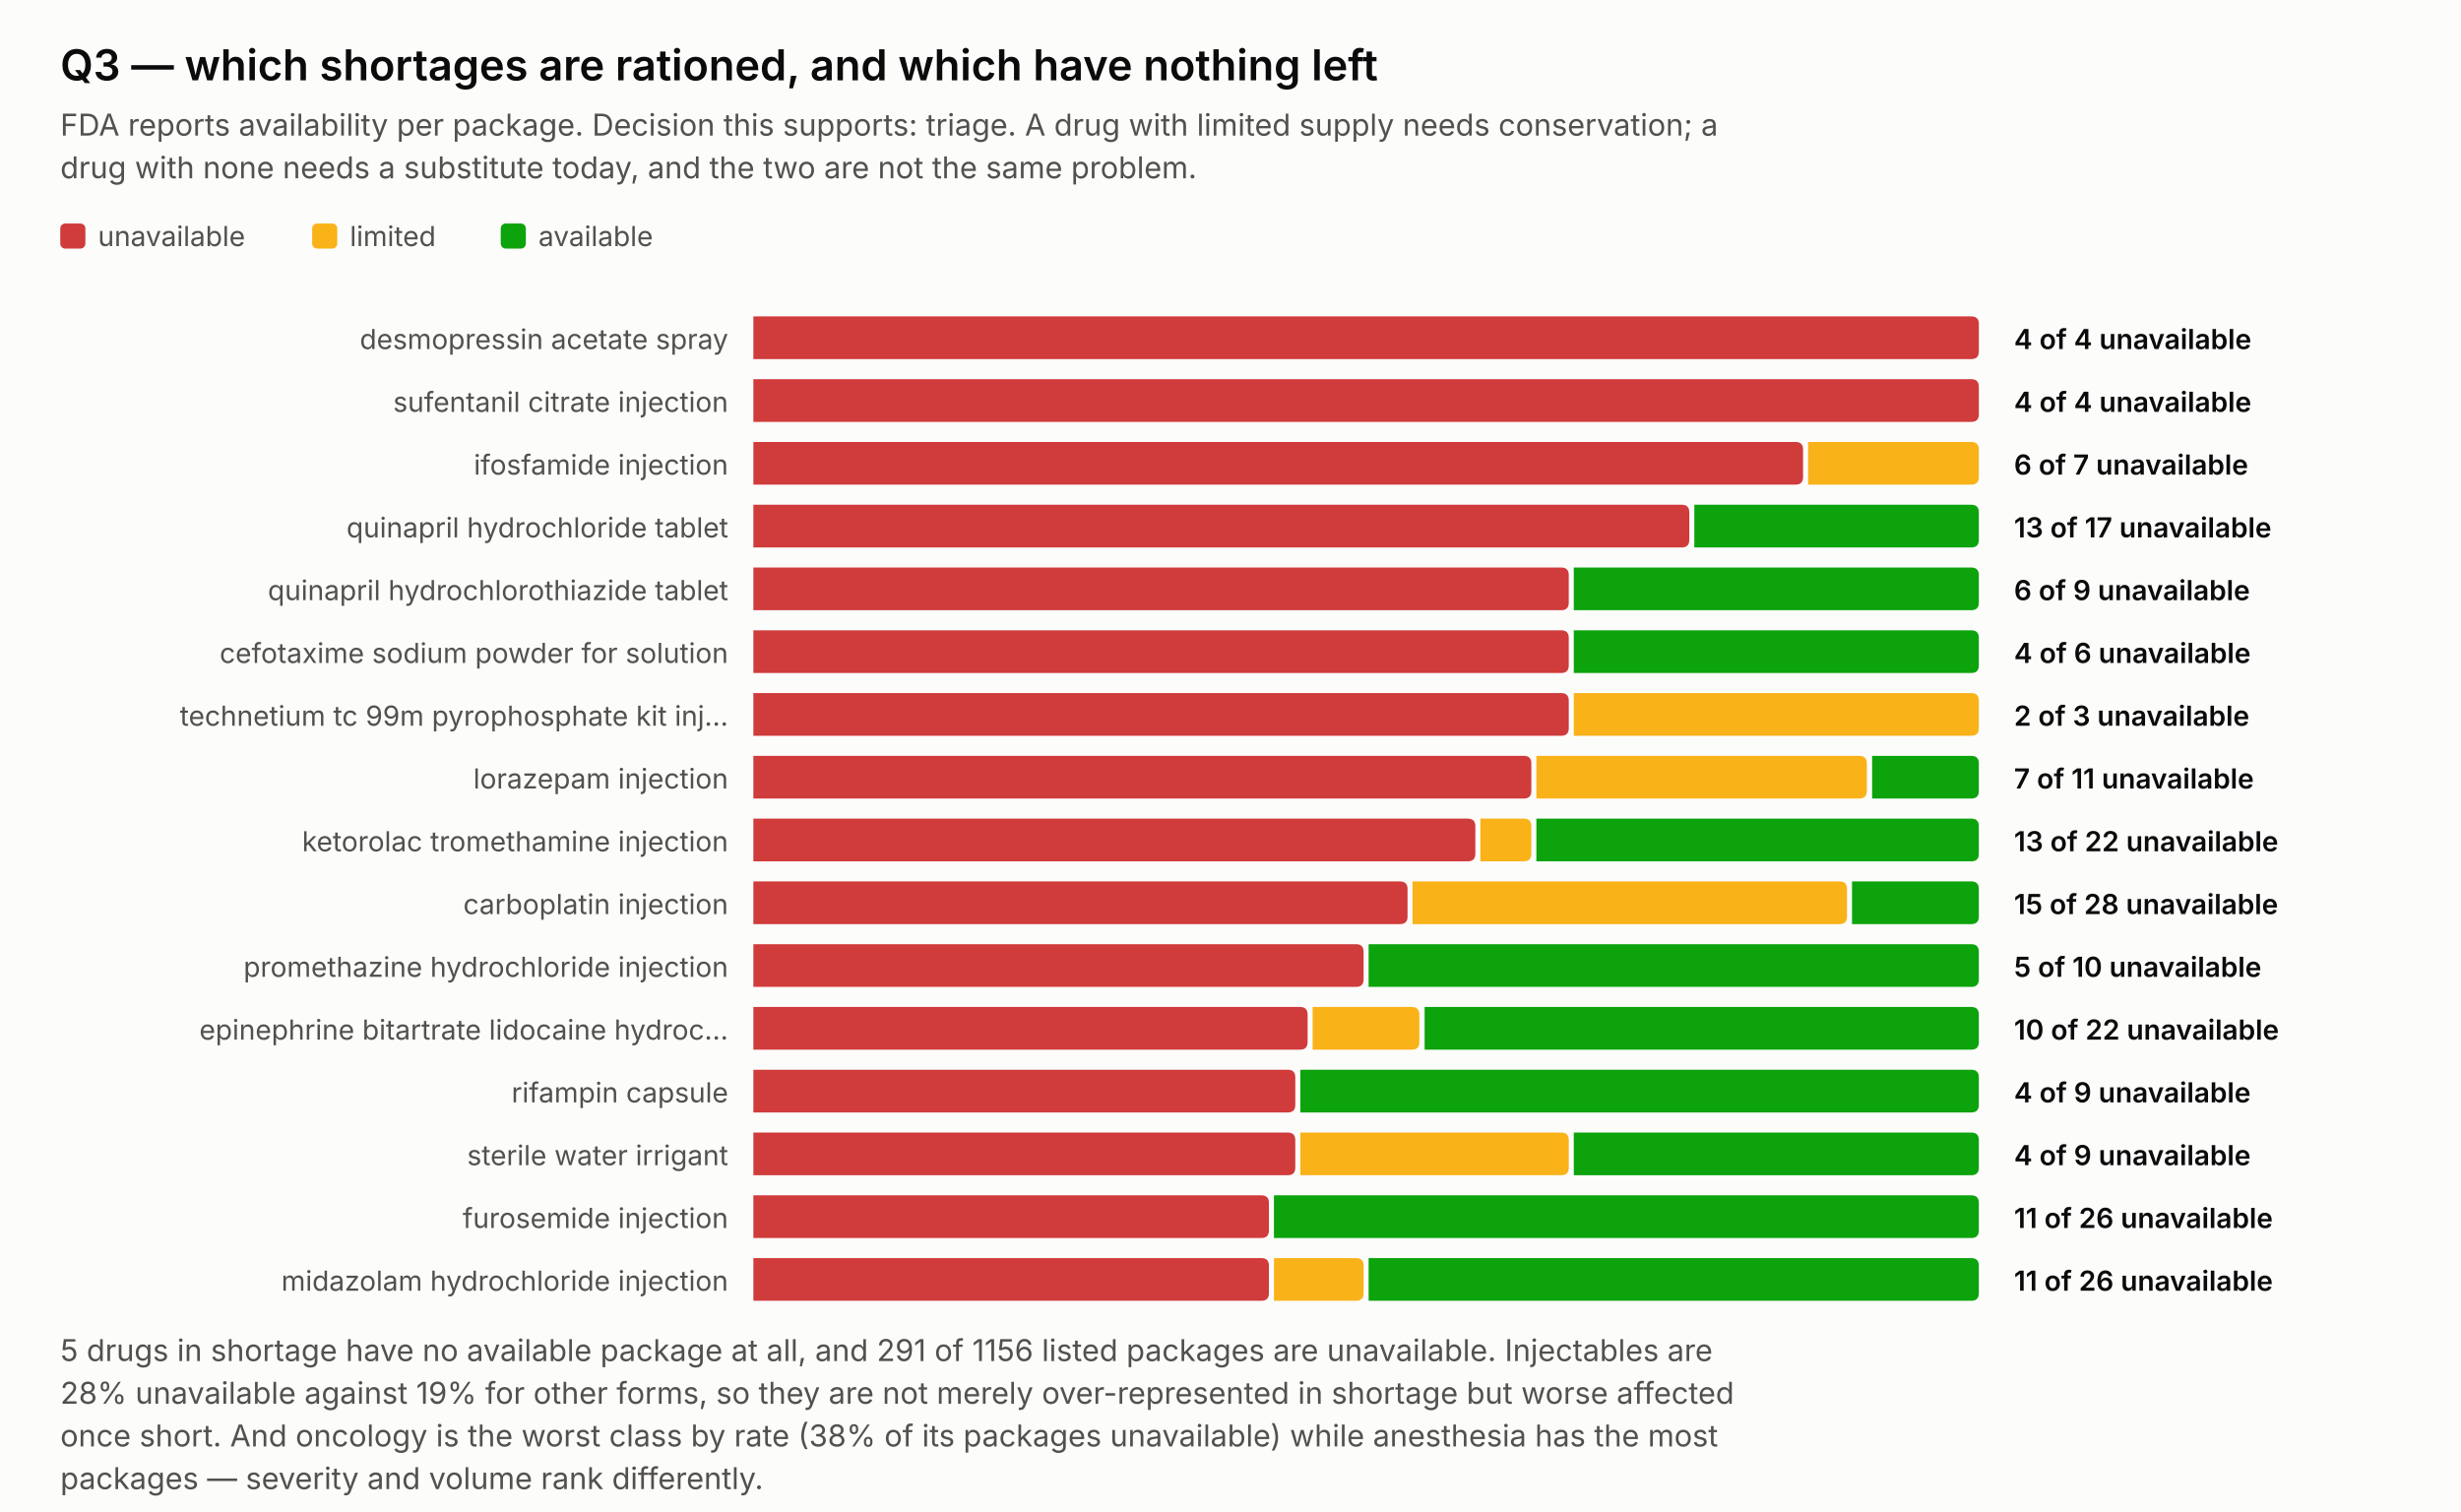
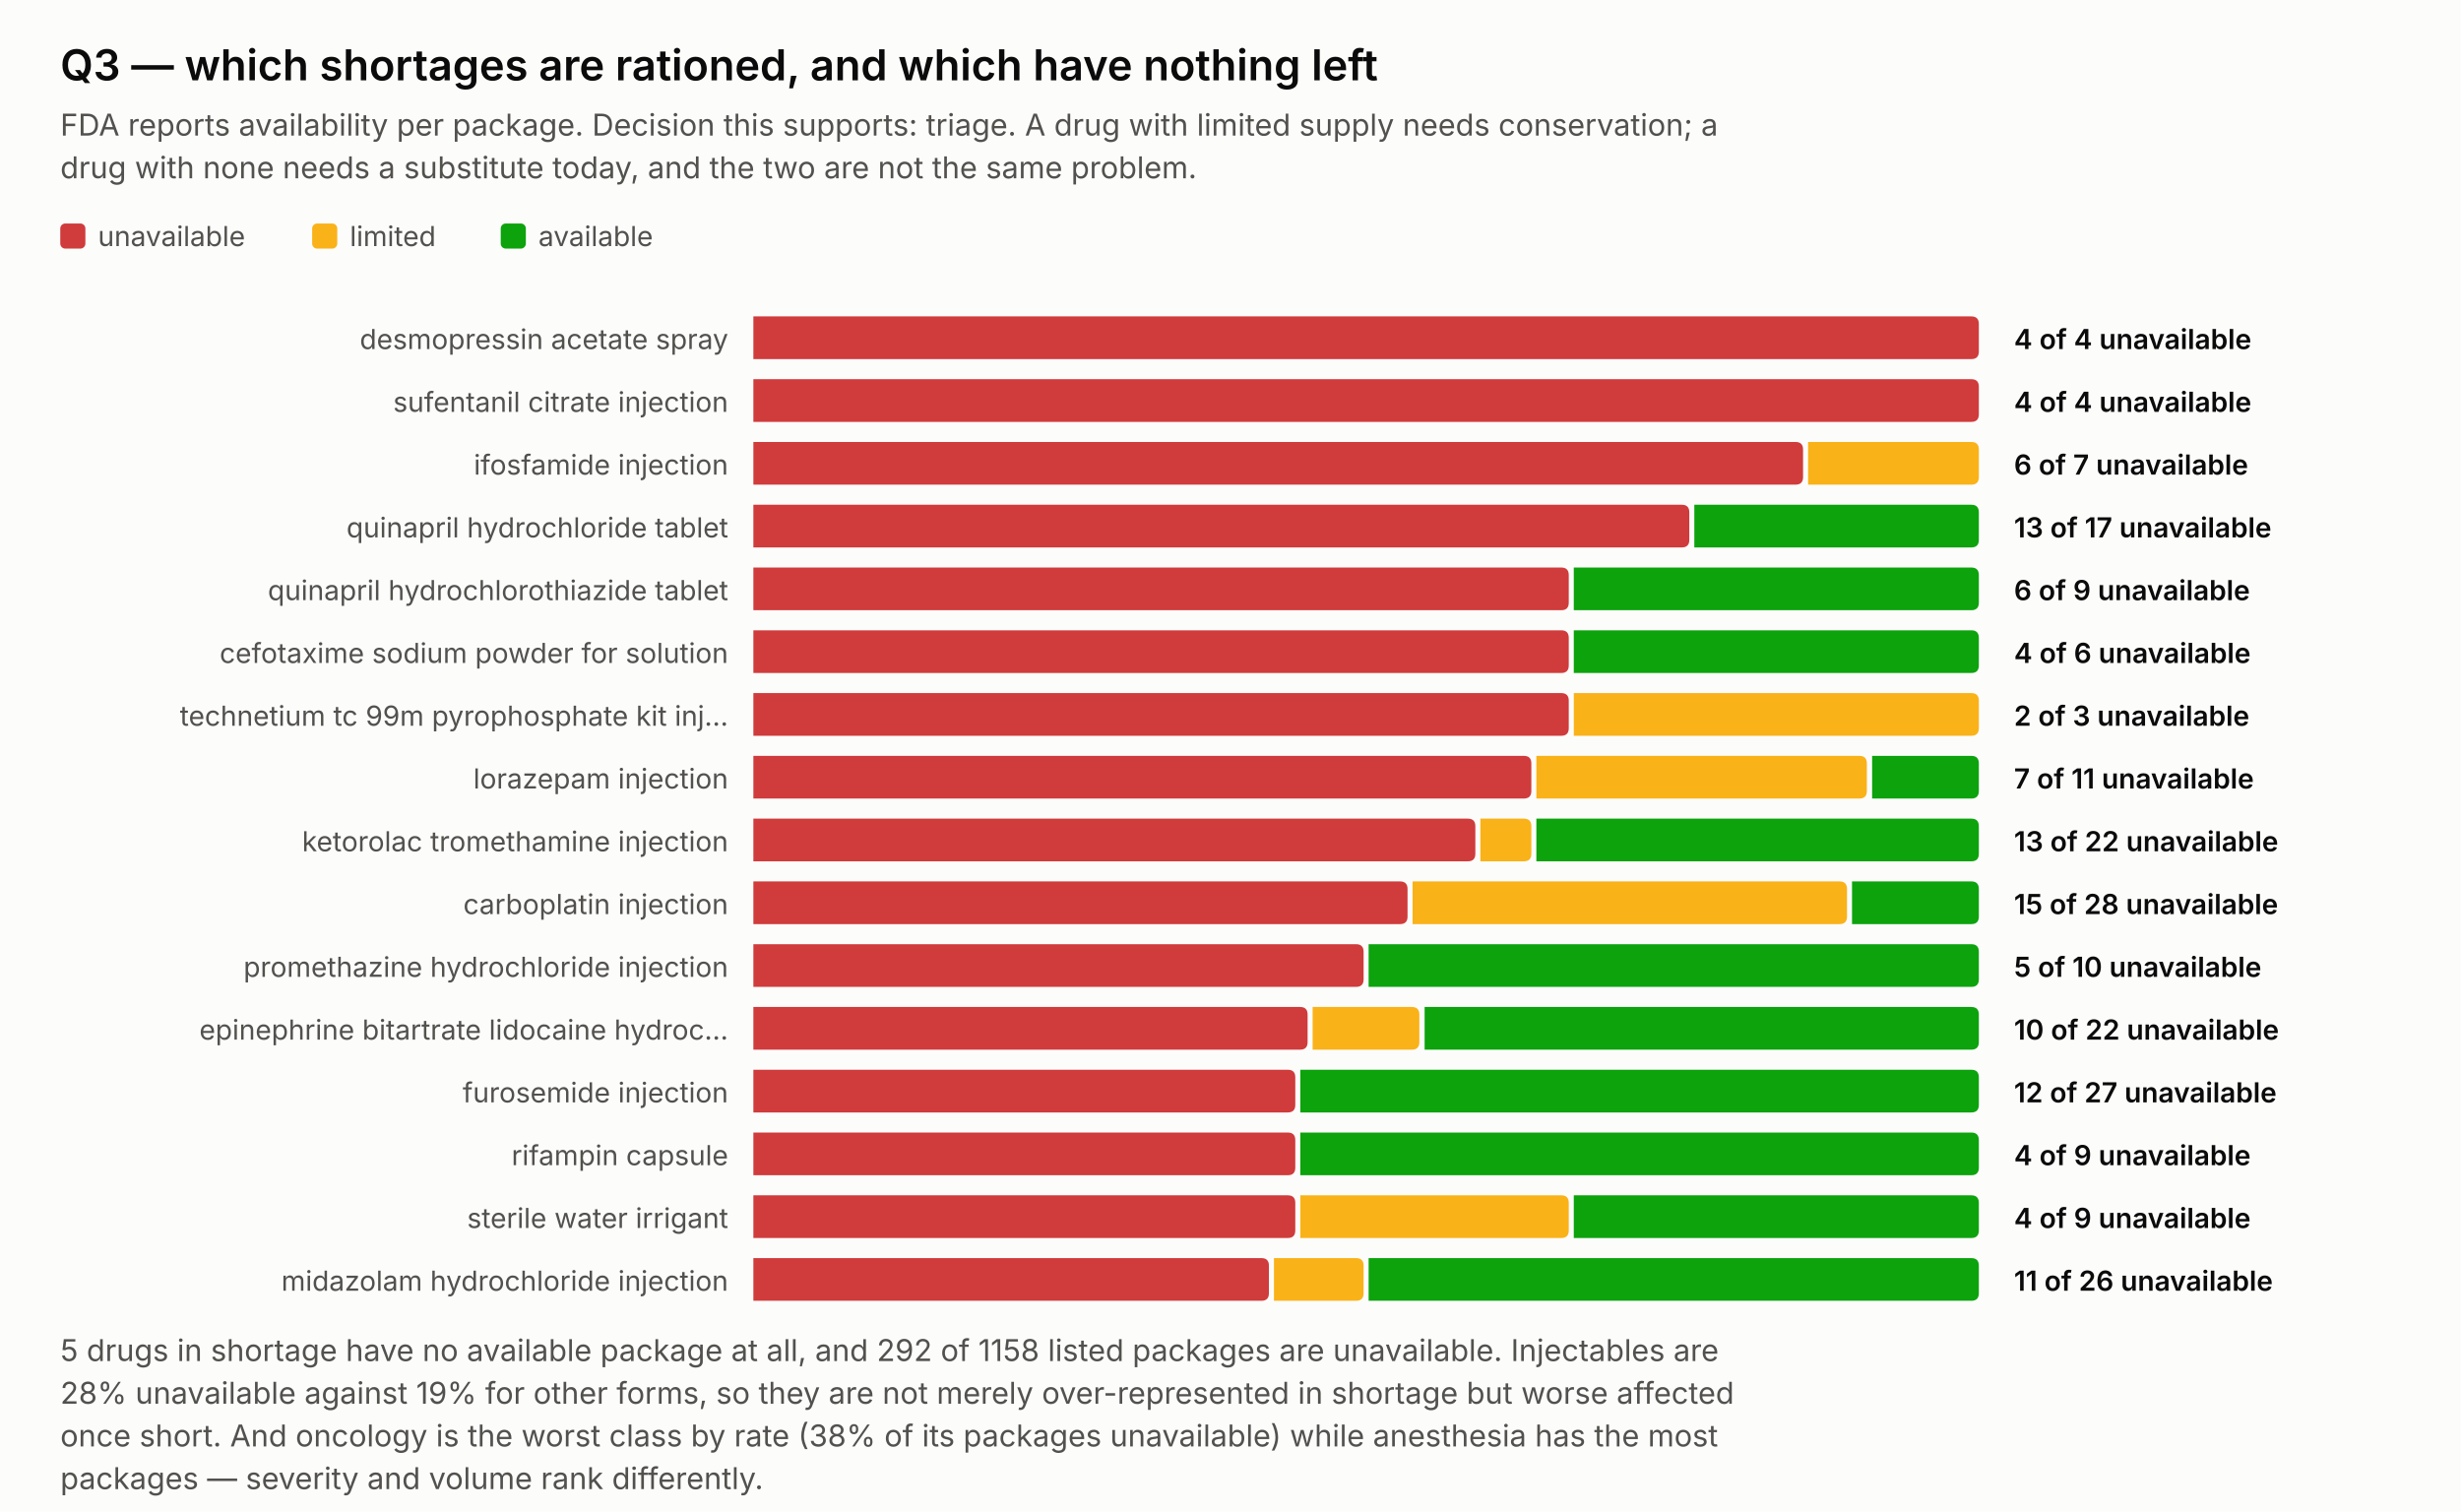
<svg xmlns="http://www.w3.org/2000/svg" width="980.0" height="602.0" viewBox="0 0 980.0 602.0" role="img" aria-label="Availability of drugs in shortage">
  <rect width="980.0" height="602.0" fill="#fcfcfb" />
  <text x="24.0" y="32.0" font-family="system-ui, -apple-system, &quot;Segoe UI&quot;, sans-serif" font-size="17" fill="#0b0b0b" text-anchor="start" font-weight="600" style="">Q3 — which shortages are rationed, and which have nothing left</text>
  <text x="24.0" y="54.0" font-family="system-ui, -apple-system, &quot;Segoe UI&quot;, sans-serif" font-size="12" fill="#52514e" text-anchor="start" font-weight="normal" style="">FDA reports availability per package. Decision this supports: triage. A drug with limited supply needs conservation; a</text>
  <text x="24.0" y="71.0" font-family="system-ui, -apple-system, &quot;Segoe UI&quot;, sans-serif" font-size="12" fill="#52514e" text-anchor="start" font-weight="normal" style="">drug with none needs a substitute today, and the two are not the same problem.</text>
  <rect x="24.0" y="89.0" width="10" height="10" rx="2" fill="#d03b3b" />
  <text x="39.0" y="98.0" font-family="system-ui, -apple-system, &quot;Segoe UI&quot;, sans-serif" font-size="11" fill="#52514e" text-anchor="start" font-weight="normal" style="">unavailable</text>
  <rect x="124.3" y="89.0" width="10" height="10" rx="2" fill="#fab219" />
  <text x="139.3" y="98.0" font-family="system-ui, -apple-system, &quot;Segoe UI&quot;, sans-serif" font-size="11" fill="#52514e" text-anchor="start" font-weight="normal" style="">limited</text>
  <rect x="199.4" y="89.0" width="10" height="10" rx="2" fill="#0ca30c" />
  <text x="214.4" y="98.0" font-family="system-ui, -apple-system, &quot;Segoe UI&quot;, sans-serif" font-size="11" fill="#52514e" text-anchor="start" font-weight="normal" style="">available</text>
  <path d="M300.0,126.0 h485.0 q3,0 3,3 v11.0 q0,3 -3,3 h-485.0 z" fill="#d03b3b" />
  <text x="290.0" y="139.0" font-family="system-ui, -apple-system, &quot;Segoe UI&quot;, sans-serif" font-size="11" fill="#52514e" text-anchor="end" font-weight="normal" style="">desmopressin acetate spray</text>
  <text x="802.0" y="139.0" font-family="system-ui, -apple-system, &quot;Segoe UI&quot;, sans-serif" font-size="11" fill="#0b0b0b" text-anchor="start" font-weight="600" style="font-variant-numeric: tabular-nums;">4 of 4 unavailable</text>
  <path d="M300.0,151.0 h485.0 q3,0 3,3 v11.0 q0,3 -3,3 h-485.0 z" fill="#d03b3b" />
  <text x="290.0" y="164.0" font-family="system-ui, -apple-system, &quot;Segoe UI&quot;, sans-serif" font-size="11" fill="#52514e" text-anchor="end" font-weight="normal" style="">sufentanil citrate injection</text>
  <text x="802.0" y="164.0" font-family="system-ui, -apple-system, &quot;Segoe UI&quot;, sans-serif" font-size="11" fill="#0b0b0b" text-anchor="start" font-weight="600" style="font-variant-numeric: tabular-nums;">4 of 4 unavailable</text>
  <path d="M300.0,176.0 h415.0 q3,0 3,3 v11.0 q0,3 -3,3 h-415.0 z" fill="#d03b3b" />
  <path d="M720.0,176.0 h65.0 q3,0 3,3 v11.0 q0,3 -3,3 h-65.0 z" fill="#fab219" />
  <text x="290.0" y="189.0" font-family="system-ui, -apple-system, &quot;Segoe UI&quot;, sans-serif" font-size="11" fill="#52514e" text-anchor="end" font-weight="normal" style="">ifosfamide injection</text>
  <text x="802.0" y="189.0" font-family="system-ui, -apple-system, &quot;Segoe UI&quot;, sans-serif" font-size="11" fill="#0b0b0b" text-anchor="start" font-weight="600" style="font-variant-numeric: tabular-nums;">6 of 7 unavailable</text>
  <path d="M300.0,201.0 h369.7 q3,0 3,3 v11.0 q0,3 -3,3 h-369.7 z" fill="#d03b3b" />
  <path d="M674.7,201.0 h110.3 q3,0 3,3 v11.0 q0,3 -3,3 h-110.3 z" fill="#0ca30c" />
  <text x="290.0" y="214.0" font-family="system-ui, -apple-system, &quot;Segoe UI&quot;, sans-serif" font-size="11" fill="#52514e" text-anchor="end" font-weight="normal" style="">quinapril hydrochloride tablet</text>
  <text x="802.0" y="214.0" font-family="system-ui, -apple-system, &quot;Segoe UI&quot;, sans-serif" font-size="11" fill="#0b0b0b" text-anchor="start" font-weight="600" style="font-variant-numeric: tabular-nums;">13 of 17 unavailable</text>
  <path d="M300.0,226.0 h321.7 q3,0 3,3 v11.0 q0,3 -3,3 h-321.7 z" fill="#d03b3b" />
  <path d="M626.7,226.0 h158.3 q3,0 3,3 v11.0 q0,3 -3,3 h-158.3 z" fill="#0ca30c" />
  <text x="290.0" y="239.0" font-family="system-ui, -apple-system, &quot;Segoe UI&quot;, sans-serif" font-size="11" fill="#52514e" text-anchor="end" font-weight="normal" style="">quinapril hydrochlorothiazide tablet</text>
  <text x="802.0" y="239.0" font-family="system-ui, -apple-system, &quot;Segoe UI&quot;, sans-serif" font-size="11" fill="#0b0b0b" text-anchor="start" font-weight="600" style="font-variant-numeric: tabular-nums;">6 of 9 unavailable</text>
  <path d="M300.0,251.0 h321.7 q3,0 3,3 v11.0 q0,3 -3,3 h-321.7 z" fill="#d03b3b" />
  <path d="M626.7,251.0 h158.3 q3,0 3,3 v11.0 q0,3 -3,3 h-158.3 z" fill="#0ca30c" />
  <text x="290.0" y="264.0" font-family="system-ui, -apple-system, &quot;Segoe UI&quot;, sans-serif" font-size="11" fill="#52514e" text-anchor="end" font-weight="normal" style="">cefotaxime sodium powder for solution</text>
  <text x="802.0" y="264.0" font-family="system-ui, -apple-system, &quot;Segoe UI&quot;, sans-serif" font-size="11" fill="#0b0b0b" text-anchor="start" font-weight="600" style="font-variant-numeric: tabular-nums;">4 of 6 unavailable</text>
  <path d="M300.0,276.0 h321.7 q3,0 3,3 v11.0 q0,3 -3,3 h-321.7 z" fill="#d03b3b" />
  <path d="M626.7,276.0 h158.3 q3,0 3,3 v11.0 q0,3 -3,3 h-158.3 z" fill="#fab219" />
  <text x="290.0" y="289.0" font-family="system-ui, -apple-system, &quot;Segoe UI&quot;, sans-serif" font-size="11" fill="#52514e" text-anchor="end" font-weight="normal" style="">technetium tc 99m pyrophosphate kit inj…</text>
  <text x="802.0" y="289.0" font-family="system-ui, -apple-system, &quot;Segoe UI&quot;, sans-serif" font-size="11" fill="#0b0b0b" text-anchor="start" font-weight="600" style="font-variant-numeric: tabular-nums;">2 of 3 unavailable</text>
  <path d="M300.0,301.0 h306.8 q3,0 3,3 v11.0 q0,3 -3,3 h-306.8 z" fill="#d03b3b" />
  <path d="M611.8,301.0 h128.6 q3,0 3,3 v11.0 q0,3 -3,3 h-128.6 z" fill="#fab219" />
  <path d="M745.5,301.0 h39.5 q3,0 3,3 v11.0 q0,3 -3,3 h-39.5 z" fill="#0ca30c" />
  <text x="290.0" y="314.0" font-family="system-ui, -apple-system, &quot;Segoe UI&quot;, sans-serif" font-size="11" fill="#52514e" text-anchor="end" font-weight="normal" style="">lorazepam injection</text>
  <text x="802.0" y="314.0" font-family="system-ui, -apple-system, &quot;Segoe UI&quot;, sans-serif" font-size="11" fill="#0b0b0b" text-anchor="start" font-weight="600" style="font-variant-numeric: tabular-nums;">7 of 11 unavailable</text>
  <path d="M300.0,326.0 h284.5 q3,0 3,3 v11.0 q0,3 -3,3 h-284.5 z" fill="#d03b3b" />
  <path d="M589.5,326.0 h17.3 q3,0 3,3 v11.0 q0,3 -3,3 h-17.3 z" fill="#fab219" />
  <path d="M611.8,326.0 h173.2 q3,0 3,3 v11.0 q0,3 -3,3 h-173.2 z" fill="#0ca30c" />
  <text x="290.0" y="339.0" font-family="system-ui, -apple-system, &quot;Segoe UI&quot;, sans-serif" font-size="11" fill="#52514e" text-anchor="end" font-weight="normal" style="">ketorolac tromethamine injection</text>
  <text x="802.0" y="339.0" font-family="system-ui, -apple-system, &quot;Segoe UI&quot;, sans-serif" font-size="11" fill="#0b0b0b" text-anchor="start" font-weight="600" style="font-variant-numeric: tabular-nums;">13 of 22 unavailable</text>
  <path d="M300.0,351.0 h257.5 q3,0 3,3 v11.0 q0,3 -3,3 h-257.5 z" fill="#d03b3b" />
  <path d="M562.5,351.0 h170.0 q3,0 3,3 v11.0 q0,3 -3,3 h-170.0 z" fill="#fab219" />
  <path d="M737.5,351.0 h47.5 q3,0 3,3 v11.0 q0,3 -3,3 h-47.5 z" fill="#0ca30c" />
  <text x="290.0" y="364.0" font-family="system-ui, -apple-system, &quot;Segoe UI&quot;, sans-serif" font-size="11" fill="#52514e" text-anchor="end" font-weight="normal" style="">carboplatin injection</text>
  <text x="802.0" y="364.0" font-family="system-ui, -apple-system, &quot;Segoe UI&quot;, sans-serif" font-size="11" fill="#0b0b0b" text-anchor="start" font-weight="600" style="font-variant-numeric: tabular-nums;">15 of 28 unavailable</text>
  <path d="M300.0,376.0 h240.0 q3,0 3,3 v11.0 q0,3 -3,3 h-240.0 z" fill="#d03b3b" />
  <path d="M545.0,376.0 h240.0 q3,0 3,3 v11.0 q0,3 -3,3 h-240.0 z" fill="#0ca30c" />
  <text x="290.0" y="389.0" font-family="system-ui, -apple-system, &quot;Segoe UI&quot;, sans-serif" font-size="11" fill="#52514e" text-anchor="end" font-weight="normal" style="">promethazine hydrochloride injection</text>
  <text x="802.0" y="389.0" font-family="system-ui, -apple-system, &quot;Segoe UI&quot;, sans-serif" font-size="11" fill="#0b0b0b" text-anchor="start" font-weight="600" style="font-variant-numeric: tabular-nums;">5 of 10 unavailable</text>
  <path d="M300.0,401.0 h217.7 q3,0 3,3 v11.0 q0,3 -3,3 h-217.7 z" fill="#d03b3b" />
  <path d="M522.7,401.0 h39.5 q3,0 3,3 v11.0 q0,3 -3,3 h-39.5 z" fill="#fab219" />
  <path d="M567.3,401.0 h217.7 q3,0 3,3 v11.0 q0,3 -3,3 h-217.7 z" fill="#0ca30c" />
  <text x="290.0" y="414.0" font-family="system-ui, -apple-system, &quot;Segoe UI&quot;, sans-serif" font-size="11" fill="#52514e" text-anchor="end" font-weight="normal" style="">epinephrine bitartrate lidocaine hydroc…</text>
  <text x="802.0" y="414.0" font-family="system-ui, -apple-system, &quot;Segoe UI&quot;, sans-serif" font-size="11" fill="#0b0b0b" text-anchor="start" font-weight="600" style="font-variant-numeric: tabular-nums;">10 of 22 unavailable</text>
  <path d="M300.0,426.0 h212.8 q3,0 3,3 v11.0 q0,3 -3,3 h-212.8 z" fill="#d03b3b" />
  <path d="M517.8,426.0 h267.2 q3,0 3,3 v11.0 q0,3 -3,3 h-267.2 z" fill="#0ca30c" />
-   <text x="290.0" y="439.0" font-family="system-ui, -apple-system, &quot;Segoe UI&quot;, sans-serif" font-size="11" fill="#52514e" text-anchor="end" font-weight="normal" style="">rifampin capsule</text>
-   <text x="802.0" y="439.0" font-family="system-ui, -apple-system, &quot;Segoe UI&quot;, sans-serif" font-size="11" fill="#0b0b0b" text-anchor="start" font-weight="600" style="font-variant-numeric: tabular-nums;">4 of 9 unavailable</text>
+   <text x="290.0" y="439.0" font-family="system-ui, -apple-system, &quot;Segoe UI&quot;, sans-serif" font-size="11" fill="#52514e" text-anchor="end" font-weight="normal" style="">furosemide injection</text>
+   <text x="802.0" y="439.0" font-family="system-ui, -apple-system, &quot;Segoe UI&quot;, sans-serif" font-size="11" fill="#0b0b0b" text-anchor="start" font-weight="600" style="font-variant-numeric: tabular-nums;">12 of 27 unavailable</text>
  <path d="M300.0,451.0 h212.8 q3,0 3,3 v11.0 q0,3 -3,3 h-212.8 z" fill="#d03b3b" />
-   <path d="M517.8,451.0 h103.9 q3,0 3,3 v11.0 q0,3 -3,3 h-103.9 z" fill="#fab219" />
-   <path d="M626.7,451.0 h158.3 q3,0 3,3 v11.0 q0,3 -3,3 h-158.3 z" fill="#0ca30c" />
-   <text x="290.0" y="464.0" font-family="system-ui, -apple-system, &quot;Segoe UI&quot;, sans-serif" font-size="11" fill="#52514e" text-anchor="end" font-weight="normal" style="">sterile water irrigant</text>
+   <path d="M517.8,451.0 h267.2 q3,0 3,3 v11.0 q0,3 -3,3 h-267.2 z" fill="#0ca30c" />
+   <text x="290.0" y="464.0" font-family="system-ui, -apple-system, &quot;Segoe UI&quot;, sans-serif" font-size="11" fill="#52514e" text-anchor="end" font-weight="normal" style="">rifampin capsule</text>
  <text x="802.0" y="464.0" font-family="system-ui, -apple-system, &quot;Segoe UI&quot;, sans-serif" font-size="11" fill="#0b0b0b" text-anchor="start" font-weight="600" style="font-variant-numeric: tabular-nums;">4 of 9 unavailable</text>
-   <path d="M300.0,476.0 h202.3 q3,0 3,3 v11.0 q0,3 -3,3 h-202.3 z" fill="#d03b3b" />
-   <path d="M507.3,476.0 h277.7 q3,0 3,3 v11.0 q0,3 -3,3 h-277.7 z" fill="#0ca30c" />
-   <text x="290.0" y="489.0" font-family="system-ui, -apple-system, &quot;Segoe UI&quot;, sans-serif" font-size="11" fill="#52514e" text-anchor="end" font-weight="normal" style="">furosemide injection</text>
-   <text x="802.0" y="489.0" font-family="system-ui, -apple-system, &quot;Segoe UI&quot;, sans-serif" font-size="11" fill="#0b0b0b" text-anchor="start" font-weight="600" style="font-variant-numeric: tabular-nums;">11 of 26 unavailable</text>
+   <path d="M300.0,476.0 h212.8 q3,0 3,3 v11.0 q0,3 -3,3 h-212.8 z" fill="#d03b3b" />
+   <path d="M517.8,476.0 h103.9 q3,0 3,3 v11.0 q0,3 -3,3 h-103.9 z" fill="#fab219" />
+   <path d="M626.7,476.0 h158.3 q3,0 3,3 v11.0 q0,3 -3,3 h-158.3 z" fill="#0ca30c" />
+   <text x="290.0" y="489.0" font-family="system-ui, -apple-system, &quot;Segoe UI&quot;, sans-serif" font-size="11" fill="#52514e" text-anchor="end" font-weight="normal" style="">sterile water irrigant</text>
+   <text x="802.0" y="489.0" font-family="system-ui, -apple-system, &quot;Segoe UI&quot;, sans-serif" font-size="11" fill="#0b0b0b" text-anchor="start" font-weight="600" style="font-variant-numeric: tabular-nums;">4 of 9 unavailable</text>
  <path d="M300.0,501.0 h202.3 q3,0 3,3 v11.0 q0,3 -3,3 h-202.3 z" fill="#d03b3b" />
  <path d="M507.3,501.0 h32.7 q3,0 3,3 v11.0 q0,3 -3,3 h-32.7 z" fill="#fab219" />
  <path d="M545.0,501.0 h240.0 q3,0 3,3 v11.0 q0,3 -3,3 h-240.0 z" fill="#0ca30c" />
  <text x="290.0" y="514.0" font-family="system-ui, -apple-system, &quot;Segoe UI&quot;, sans-serif" font-size="11" fill="#52514e" text-anchor="end" font-weight="normal" style="">midazolam hydrochloride injection</text>
  <text x="802.0" y="514.0" font-family="system-ui, -apple-system, &quot;Segoe UI&quot;, sans-serif" font-size="11" fill="#0b0b0b" text-anchor="start" font-weight="600" style="font-variant-numeric: tabular-nums;">11 of 26 unavailable</text>
-   <text x="24.0" y="542.0" font-family="system-ui, -apple-system, &quot;Segoe UI&quot;, sans-serif" font-size="12" fill="#52514e" text-anchor="start" font-weight="normal" style="">5 drugs in shortage have no available package at all, and 291 of 1156 listed packages are unavailable. Injectables are</text>
+   <text x="24.0" y="542.0" font-family="system-ui, -apple-system, &quot;Segoe UI&quot;, sans-serif" font-size="12" fill="#52514e" text-anchor="start" font-weight="normal" style="">5 drugs in shortage have no available package at all, and 292 of 1158 listed packages are unavailable. Injectables are</text>
  <text x="24.0" y="559.0" font-family="system-ui, -apple-system, &quot;Segoe UI&quot;, sans-serif" font-size="12" fill="#52514e" text-anchor="start" font-weight="normal" style="">28% unavailable against 19% for other forms, so they are not merely over-represented in shortage but worse affected</text>
  <text x="24.0" y="576.0" font-family="system-ui, -apple-system, &quot;Segoe UI&quot;, sans-serif" font-size="12" fill="#52514e" text-anchor="start" font-weight="normal" style="">once short. And oncology is the worst class by rate (38% of its packages unavailable) while anesthesia has the most</text>
  <text x="24.0" y="593.0" font-family="system-ui, -apple-system, &quot;Segoe UI&quot;, sans-serif" font-size="12" fill="#52514e" text-anchor="start" font-weight="normal" style="">packages — severity and volume rank differently.</text>
  <text x="24.0" y="616.0" font-family="system-ui, -apple-system, &quot;Segoe UI&quot;, sans-serif" font-size="10" fill="#898781" text-anchor="start" font-weight="normal" style="">Availability is self-reported by the manufacturer and refers to that package, not to what a given hospital can actually obtain. Drugs with fewer than</text>
  <text x="24.0" y="630.0" font-family="system-ui, -apple-system, &quot;Segoe UI&quot;, sans-serif" font-size="10" fill="#898781" text-anchor="start" font-weight="normal" style="">three listed packages are omitted here so a single package does not read as 100%.</text>
</svg>
